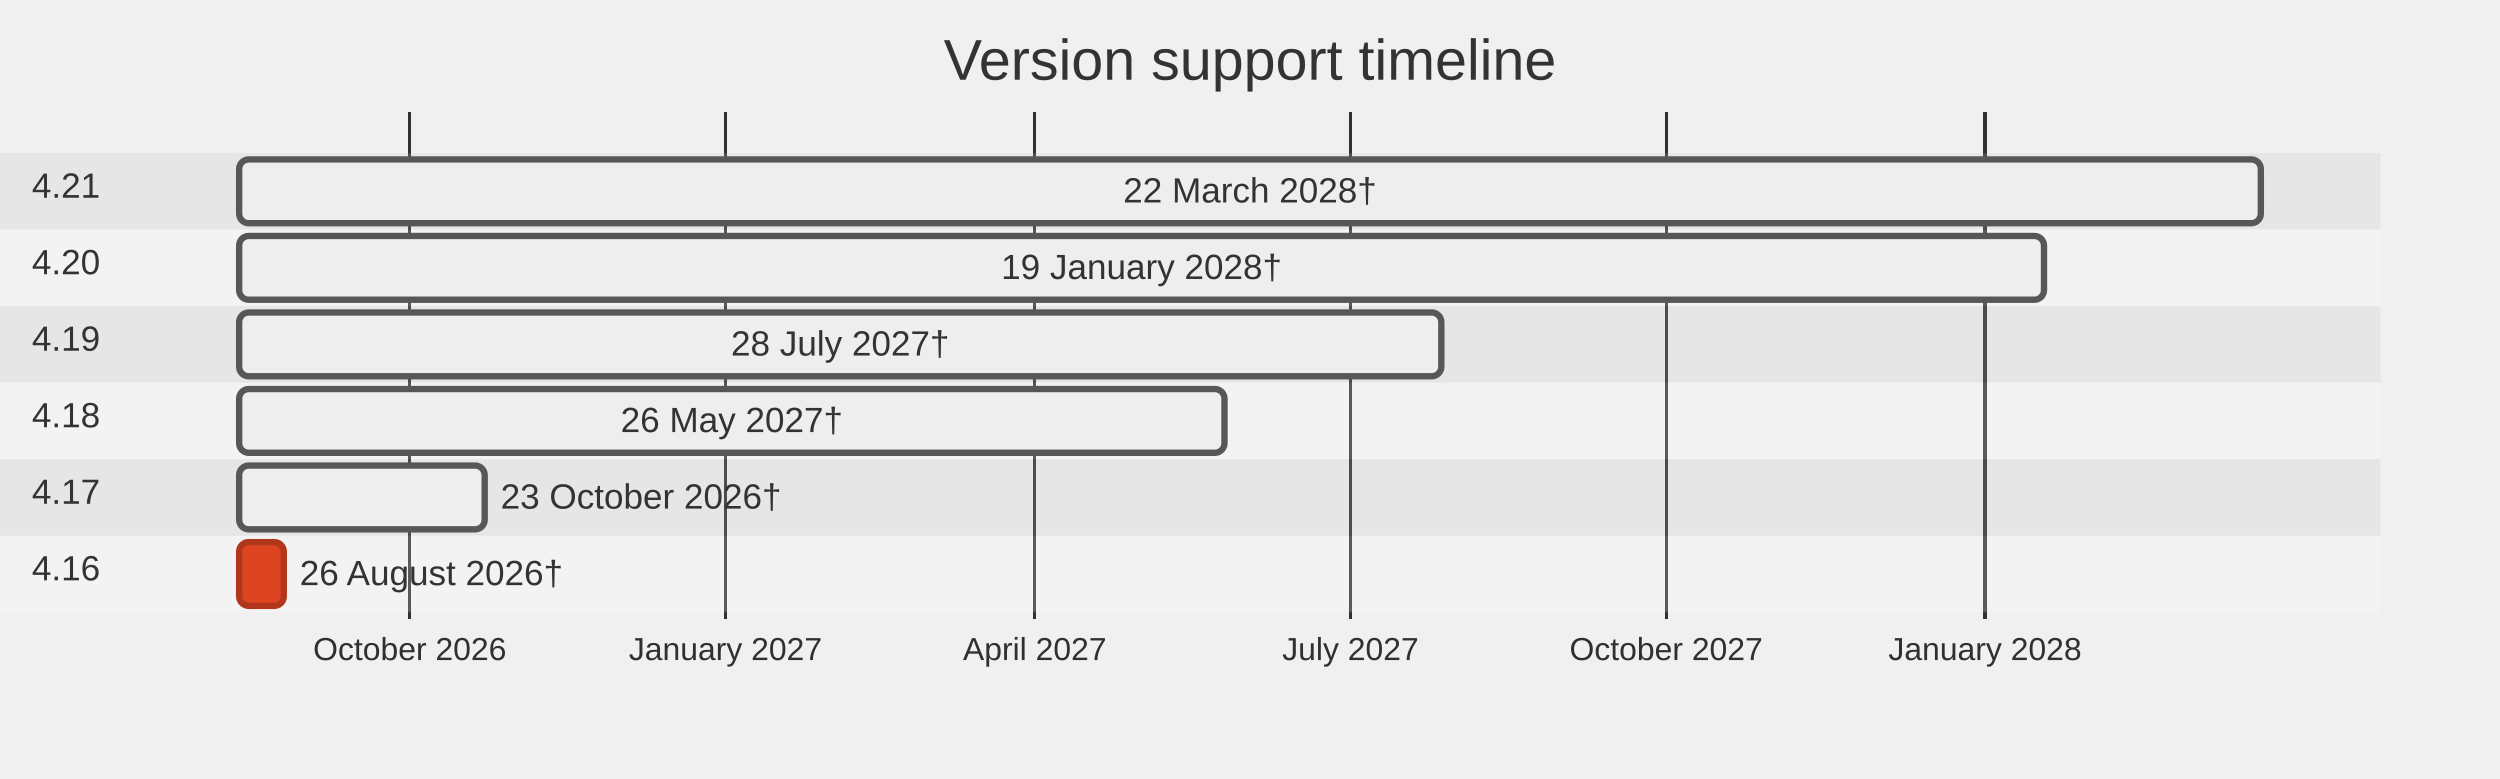
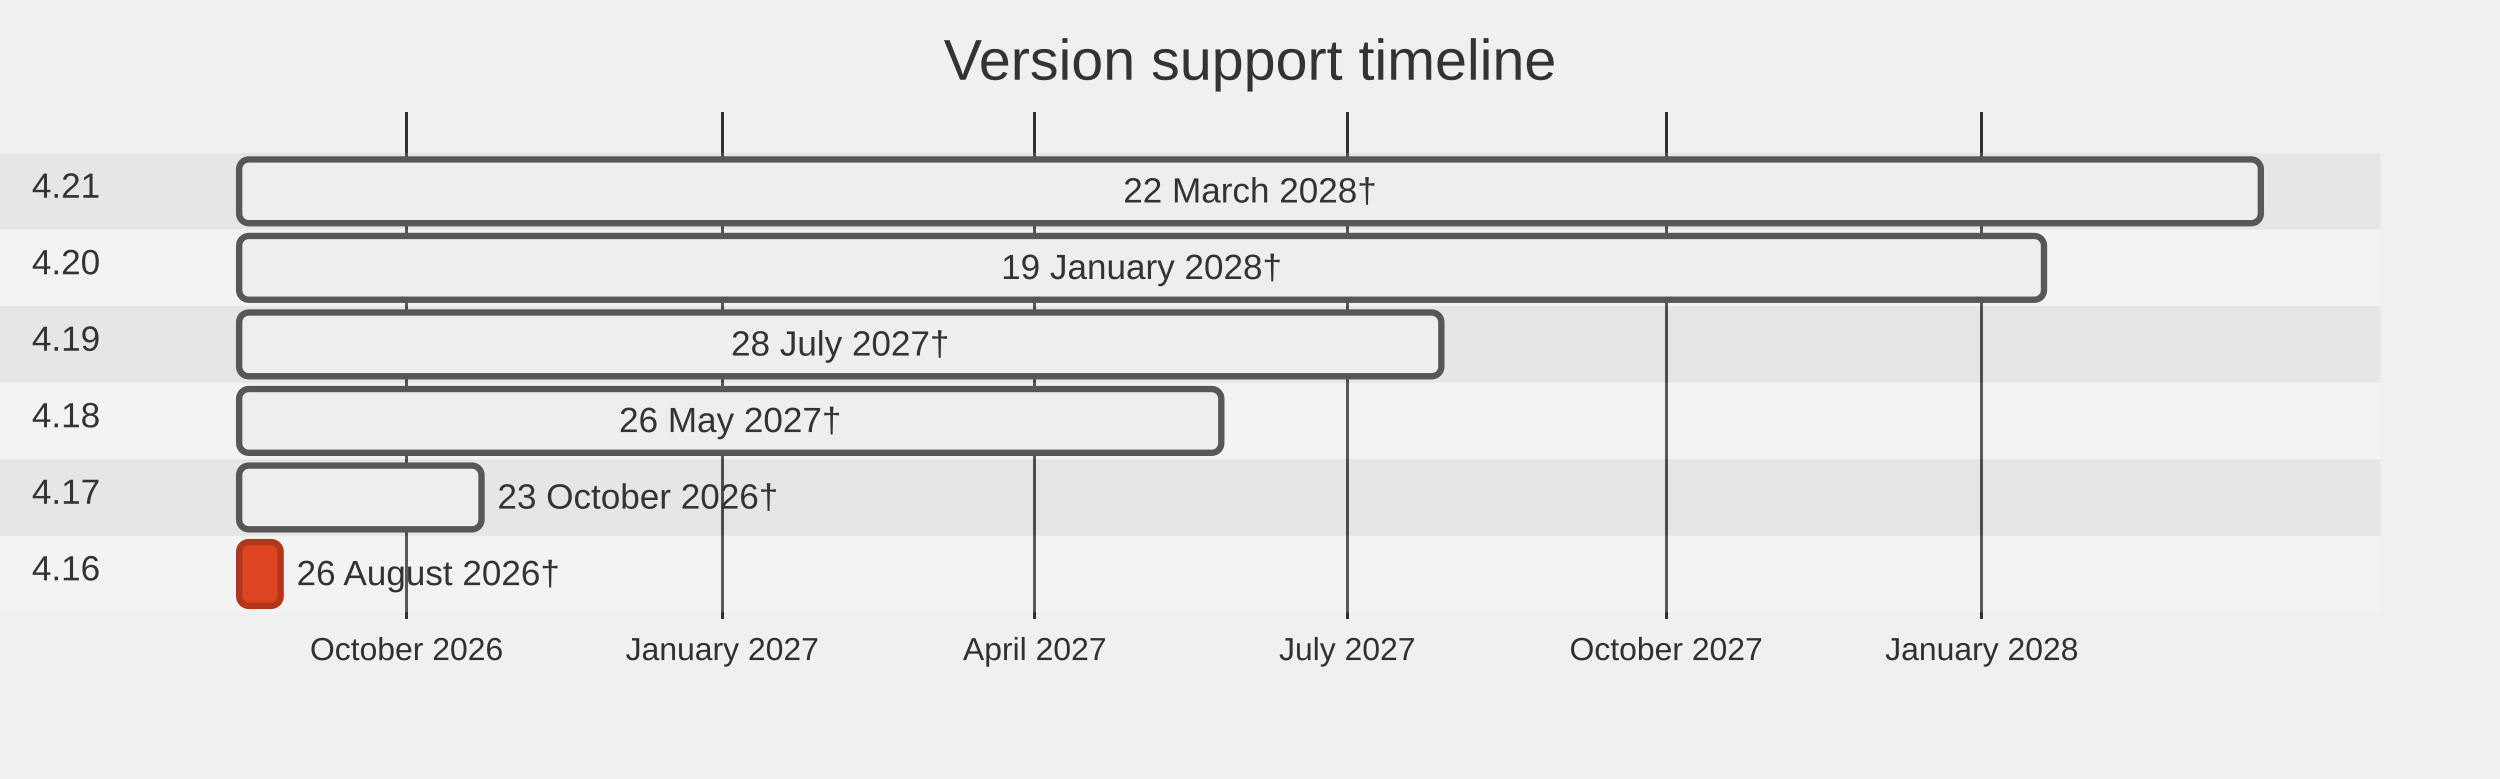
<svg xmlns="http://www.w3.org/2000/svg" id="my-svg" width="100%" viewBox="0 0 784 244" style="max-width: 784px; background-color: white;" role="graphics-document document" aria-roledescription="gantt">
  <style>#my-svg{font-family:"trebuchet ms",verdana,arial,sans-serif;font-size:16px;fill:#000000;}@keyframes edge-animation-frame{from{stroke-dashoffset:0;}}@keyframes dash{to{stroke-dashoffset:0;}}#my-svg .edge-animation-slow{stroke-dasharray:9,5!important;stroke-dashoffset:900;animation:dash 50s linear infinite;stroke-linecap:round;}#my-svg .edge-animation-fast{stroke-dasharray:9,5!important;stroke-dashoffset:900;animation:dash 20s linear infinite;stroke-linecap:round;}#my-svg .error-icon{fill:#552222;}#my-svg .error-text{fill:#552222;stroke:#552222;}#my-svg .edge-thickness-normal{stroke-width:1px;}#my-svg .edge-thickness-thick{stroke-width:3.5px;}#my-svg .edge-pattern-solid{stroke-dasharray:0;}#my-svg .edge-thickness-invisible{stroke-width:0;fill:none;}#my-svg .edge-pattern-dashed{stroke-dasharray:3;}#my-svg .edge-pattern-dotted{stroke-dasharray:2;}#my-svg .marker{fill:#666;stroke:#666;}#my-svg .marker.cross{stroke:#666;}#my-svg svg{font-family:"trebuchet ms",verdana,arial,sans-serif;font-size:16px;}#my-svg p{margin:0;}#my-svg .mermaid-main-font{font-family:"trebuchet ms",verdana,arial,sans-serif;}#my-svg .exclude-range{fill:#eeeeee;}#my-svg .section{stroke:none;opacity:0.2;}#my-svg .section0{fill:hsl(0, 0%, 73.922%);}#my-svg .section2{fill:hsl(0, 0%, 73.922%);}#my-svg .section1,#my-svg .section3{fill:white;opacity:0.2;}#my-svg .sectionTitle0{fill:#333;}#my-svg .sectionTitle1{fill:#333;}#my-svg .sectionTitle2{fill:#333;}#my-svg .sectionTitle3{fill:#333;}#my-svg .sectionTitle{text-anchor:start;font-family:"trebuchet ms",verdana,arial,sans-serif;}#my-svg .grid .tick{stroke:hsl(0, 0%, 90%);opacity:0.8;shape-rendering:crispEdges;}#my-svg .grid .tick text{font-family:"trebuchet ms",verdana,arial,sans-serif;fill:#000000;}#my-svg .grid path{stroke-width:0;}#my-svg .today{fill:none;stroke:#d42;stroke-width:2px;}#my-svg .task{stroke-width:2;}#my-svg .taskText{text-anchor:middle;font-family:"trebuchet ms",verdana,arial,sans-serif;}#my-svg .taskTextOutsideRight{fill:#333;text-anchor:start;font-family:"trebuchet ms",verdana,arial,sans-serif;}#my-svg .taskTextOutsideLeft{fill:#333;text-anchor:end;}#my-svg .task.clickable{cursor:pointer;}#my-svg .taskText.clickable{cursor:pointer;fill:#003163!important;font-weight:bold;}#my-svg .taskTextOutsideLeft.clickable{cursor:pointer;fill:#003163!important;font-weight:bold;}#my-svg .taskTextOutsideRight.clickable{cursor:pointer;fill:#003163!important;font-weight:bold;}#my-svg .taskText0,#my-svg .taskText1,#my-svg .taskText2,#my-svg .taskText3{fill:white;}#my-svg .task0,#my-svg .task1,#my-svg .task2,#my-svg .task3{fill:#707070;stroke:hsl(0, 0%, 33.922%);}#my-svg .taskTextOutside0,#my-svg .taskTextOutside2{fill:#333;}#my-svg .taskTextOutside1,#my-svg .taskTextOutside3{fill:#333;}#my-svg .active0,#my-svg .active1,#my-svg .active2,#my-svg .active3{fill:#eee;stroke:hsl(0, 0%, 33.922%);}#my-svg .activeText0,#my-svg .activeText1,#my-svg .activeText2,#my-svg .activeText3{fill:#333!important;}#my-svg .done0,#my-svg .done1,#my-svg .done2,#my-svg .done3{stroke:#666;fill:#bbb;stroke-width:2;}#my-svg .doneText0,#my-svg .doneText1,#my-svg .doneText2,#my-svg .doneText3{fill:#333!important;}#my-svg .doneText0.taskTextOutsideLeft,#my-svg .doneText0.taskTextOutsideRight,#my-svg .doneText1.taskTextOutsideLeft,#my-svg .doneText1.taskTextOutsideRight,#my-svg .doneText2.taskTextOutsideLeft,#my-svg .doneText2.taskTextOutsideRight,#my-svg .doneText3.taskTextOutsideLeft,#my-svg .doneText3.taskTextOutsideRight{fill:#333!important;}#my-svg .crit0,#my-svg .crit1,#my-svg .crit2,#my-svg .crit3{stroke:hsl(10.909, 73.333%, 40%);fill:#d42;stroke-width:2;}#my-svg .activeCrit0,#my-svg .activeCrit1,#my-svg .activeCrit2,#my-svg .activeCrit3{stroke:hsl(10.909, 73.333%, 40%);fill:#eee;stroke-width:2;}#my-svg .doneCrit0,#my-svg .doneCrit1,#my-svg .doneCrit2,#my-svg .doneCrit3{stroke:hsl(10.909, 73.333%, 40%);fill:#bbb;stroke-width:2;cursor:pointer;shape-rendering:crispEdges;}#my-svg .milestone{transform:rotate(45deg) scale(0.8,0.8);}#my-svg .milestoneText{font-style:italic;}#my-svg .doneCritText0,#my-svg .doneCritText1,#my-svg .doneCritText2,#my-svg .doneCritText3{fill:#333!important;}#my-svg .doneCritText0.taskTextOutsideLeft,#my-svg .doneCritText0.taskTextOutsideRight,#my-svg .doneCritText1.taskTextOutsideLeft,#my-svg .doneCritText1.taskTextOutsideRight,#my-svg .doneCritText2.taskTextOutsideLeft,#my-svg .doneCritText2.taskTextOutsideRight,#my-svg .doneCritText3.taskTextOutsideLeft,#my-svg .doneCritText3.taskTextOutsideRight{fill:#333!important;}#my-svg .vert{stroke:#d42;}#my-svg .vertText{font-size:15px;text-anchor:middle;fill:#d42!important;}#my-svg .activeCritText0,#my-svg .activeCritText1,#my-svg .activeCritText2,#my-svg .activeCritText3{fill:#333!important;}#my-svg .titleText{text-anchor:middle;font-size:18px;fill:#333;font-family:"trebuchet ms",verdana,arial,sans-serif;}#my-svg .node .neo-node{stroke:#999;}#my-svg [data-look="neo"].node rect,#my-svg [data-look="neo"].cluster rect,#my-svg [data-look="neo"].node polygon{stroke:url(#my-svg-gradient);filter:drop-shadow( 1px 2px 2px rgba(185,185,185,1));}#my-svg [data-look="neo"].swimlane.cluster rect{filter:none;}#my-svg [data-look="neo"].node path{stroke:url(#my-svg-gradient);stroke-width:1px;}#my-svg [data-look="neo"].node .outer-path{filter:drop-shadow( 1px 2px 2px rgba(185,185,185,1));}#my-svg [data-look="neo"].node .neo-line path{stroke:#999;filter:none;}#my-svg [data-look="neo"].node circle{stroke:url(#my-svg-gradient);filter:drop-shadow( 1px 2px 2px rgba(185,185,185,1));}#my-svg [data-look="neo"].node circle .state-start{fill:#000000;}#my-svg [data-look="neo"].icon-shape .icon{fill:url(#my-svg-gradient);filter:drop-shadow( 1px 2px 2px rgba(185,185,185,1));}#my-svg [data-look="neo"].icon-shape .icon-neo path{stroke:url(#my-svg-gradient);filter:drop-shadow( 1px 2px 2px rgba(185,185,185,1));}#my-svg :root{--mermaid-font-family:"trebuchet ms",verdana,arial,sans-serif;}</style>
  <g />
  <g class="grid" transform="translate(75, 194)" fill="none" font-size="10" font-family="sans-serif" text-anchor="middle">
    <path class="domain" stroke="currentColor" d="M0.5,-159V0.5H634.5V-159" />
-     <g class="tick" opacity="1" transform="translate(53.5,0)">
+     <g class="tick" opacity="1" transform="translate(52.5,0)">
      <line stroke="currentColor" y2="-159" />
      <text fill="#000" y="3" dy="1em" stroke="none" font-size="10" style="text-anchor: middle;"> October 2026</text>
    </g>
-     <g class="tick" opacity="1" transform="translate(152.5,0)">
+     <g class="tick" opacity="1" transform="translate(151.5,0)">
      <line stroke="currentColor" y2="-159" />
      <text fill="#000" y="3" dy="1em" stroke="none" font-size="10" style="text-anchor: middle;"> January 2027</text>
    </g>
    <g class="tick" opacity="1" transform="translate(249.5,0)">
      <line stroke="currentColor" y2="-159" />
      <text fill="#000" y="3" dy="1em" stroke="none" font-size="10" style="text-anchor: middle;"> April 2027</text>
    </g>
-     <g class="tick" opacity="1" transform="translate(348.5,0)">
+     <g class="tick" opacity="1" transform="translate(347.5,0)">
      <line stroke="currentColor" y2="-159" />
      <text fill="#000" y="3" dy="1em" stroke="none" font-size="10" style="text-anchor: middle;"> July 2027</text>
    </g>
    <g class="tick" opacity="1" transform="translate(447.5,0)">
      <line stroke="currentColor" y2="-159" />
      <text fill="#000" y="3" dy="1em" stroke="none" font-size="10" style="text-anchor: middle;"> October 2027</text>
    </g>
-     <g class="tick" opacity="1" transform="translate(547.5,0)">
+     <g class="tick" opacity="1" transform="translate(546.5,0)">
      <line stroke="currentColor" y2="-159" />
      <text fill="#000" y="3" dy="1em" stroke="none" font-size="10" style="text-anchor: middle;"> January 2028</text>
    </g>
  </g>
  <g>
    <rect x="0" y="48" width="746.5" height="24" class="section section0" />
    <rect x="0" y="72" width="746.5" height="24" class="section section1" />
    <rect x="0" y="96" width="746.5" height="24" class="section section2" />
    <rect x="0" y="120" width="746.5" height="24" class="section section3" />
    <rect x="0" y="144" width="746.5" height="24" class="section section0" />
    <rect x="0" y="168" width="746.5" height="24" class="section section1" />
  </g>
  <g>
    <rect id="my-svg-task1" rx="3" ry="3" x="75" y="50" width="634" height="20" transform-origin="392px 60px" class="task active0" />
    <rect id="my-svg-task2" rx="3" ry="3" x="75" y="74" width="566" height="20" transform-origin="358px 84px" class="task active1" />
    <rect id="my-svg-task3" rx="3" ry="3" x="75" y="98" width="377" height="20" transform-origin="263.5px 108px" class="task active2" />
-     <rect id="my-svg-task4" rx="3" ry="3" x="75" y="122" width="309" height="20" transform-origin="229.5px 132px" class="task active3" />
-     <rect id="my-svg-task5" rx="3" ry="3" x="75" y="146" width="77" height="20" transform-origin="113.5px 156px" class="task active0" />
-     <rect id="my-svg-task6" rx="3" ry="3" x="75" y="170" width="14" height="20" transform-origin="82px 180px" class="task crit1" />
+     <rect id="my-svg-task4" rx="3" ry="3" x="75" y="122" width="308" height="20" transform-origin="229px 132px" class="task active3" />
+     <rect id="my-svg-task5" rx="3" ry="3" x="75" y="146" width="76" height="20" transform-origin="113px 156px" class="task active0" />
+     <rect id="my-svg-task6" rx="3" ry="3" x="75" y="170" width="13" height="20" transform-origin="81.5px 180px" class="task crit1" />
    <text id="my-svg-task1-text" font-size="11" x="392" y="63.5" class="taskText taskText0 activeText0 width-88.51611328125">22 March 2028†      </text>
    <text id="my-svg-task2-text" font-size="11" x="358" y="87.5" class="taskText taskText1 activeText1 width-96.685546875">19 January 2028†    </text>
    <text id="my-svg-task3-text" font-size="11" x="263.5" y="111.5" class="taskText taskText2 activeText2 width-74.76611328125">28 July 2027†       </text>
-     <text id="my-svg-task4-text" font-size="11" x="229.5" y="135.5" class="taskText taskText3 activeText3 width-77.7255859375">26 May 2027†        </text>
-     <text id="my-svg-task5-text" font-size="11" x="157" y="159.5" class="taskTextOutsideRight taskTextOutside0 activeText0 width-99.005859375">23 October 2026†    </text>
-     <text id="my-svg-task6-text" font-size="11" x="94" y="183.5" class="taskTextOutsideRight taskTextOutside1  critText1 width-93.47900390625">26 August 2026†     </text>
+     <text id="my-svg-task4-text" font-size="11" x="229" y="135.5" class="taskText taskText3 activeText3 width-77.7255859375">26 May 2027†        </text>
+     <text id="my-svg-task5-text" font-size="11" x="156" y="159.5" class="taskTextOutsideRight taskTextOutside0 activeText0 width-99.005859375">23 October 2026†    </text>
+     <text id="my-svg-task6-text" font-size="11" x="93" y="183.5" class="taskTextOutsideRight taskTextOutside1  critText1 width-93.47900390625">26 August 2026†     </text>
  </g>
  <g>
    <text dy="0em" x="10" y="62" font-size="11" class="sectionTitle sectionTitle0">
      <tspan alignment-baseline="central" x="10">4.21</tspan>
    </text>
    <text dy="0em" x="10" y="86" font-size="11" class="sectionTitle sectionTitle1">
      <tspan alignment-baseline="central" x="10">4.20</tspan>
    </text>
    <text dy="0em" x="10" y="110" font-size="11" class="sectionTitle sectionTitle2">
      <tspan alignment-baseline="central" x="10">4.19</tspan>
    </text>
    <text dy="0em" x="10" y="134" font-size="11" class="sectionTitle sectionTitle3">
      <tspan alignment-baseline="central" x="10">4.18</tspan>
    </text>
    <text dy="0em" x="10" y="158" font-size="11" class="sectionTitle sectionTitle0">
      <tspan alignment-baseline="central" x="10">4.17</tspan>
    </text>
    <text dy="0em" x="10" y="182" font-size="11" class="sectionTitle sectionTitle1">
      <tspan alignment-baseline="central" x="10">4.16</tspan>
    </text>
  </g>
  <text x="392" y="25" class="titleText">Version support timeline</text>
</svg>
